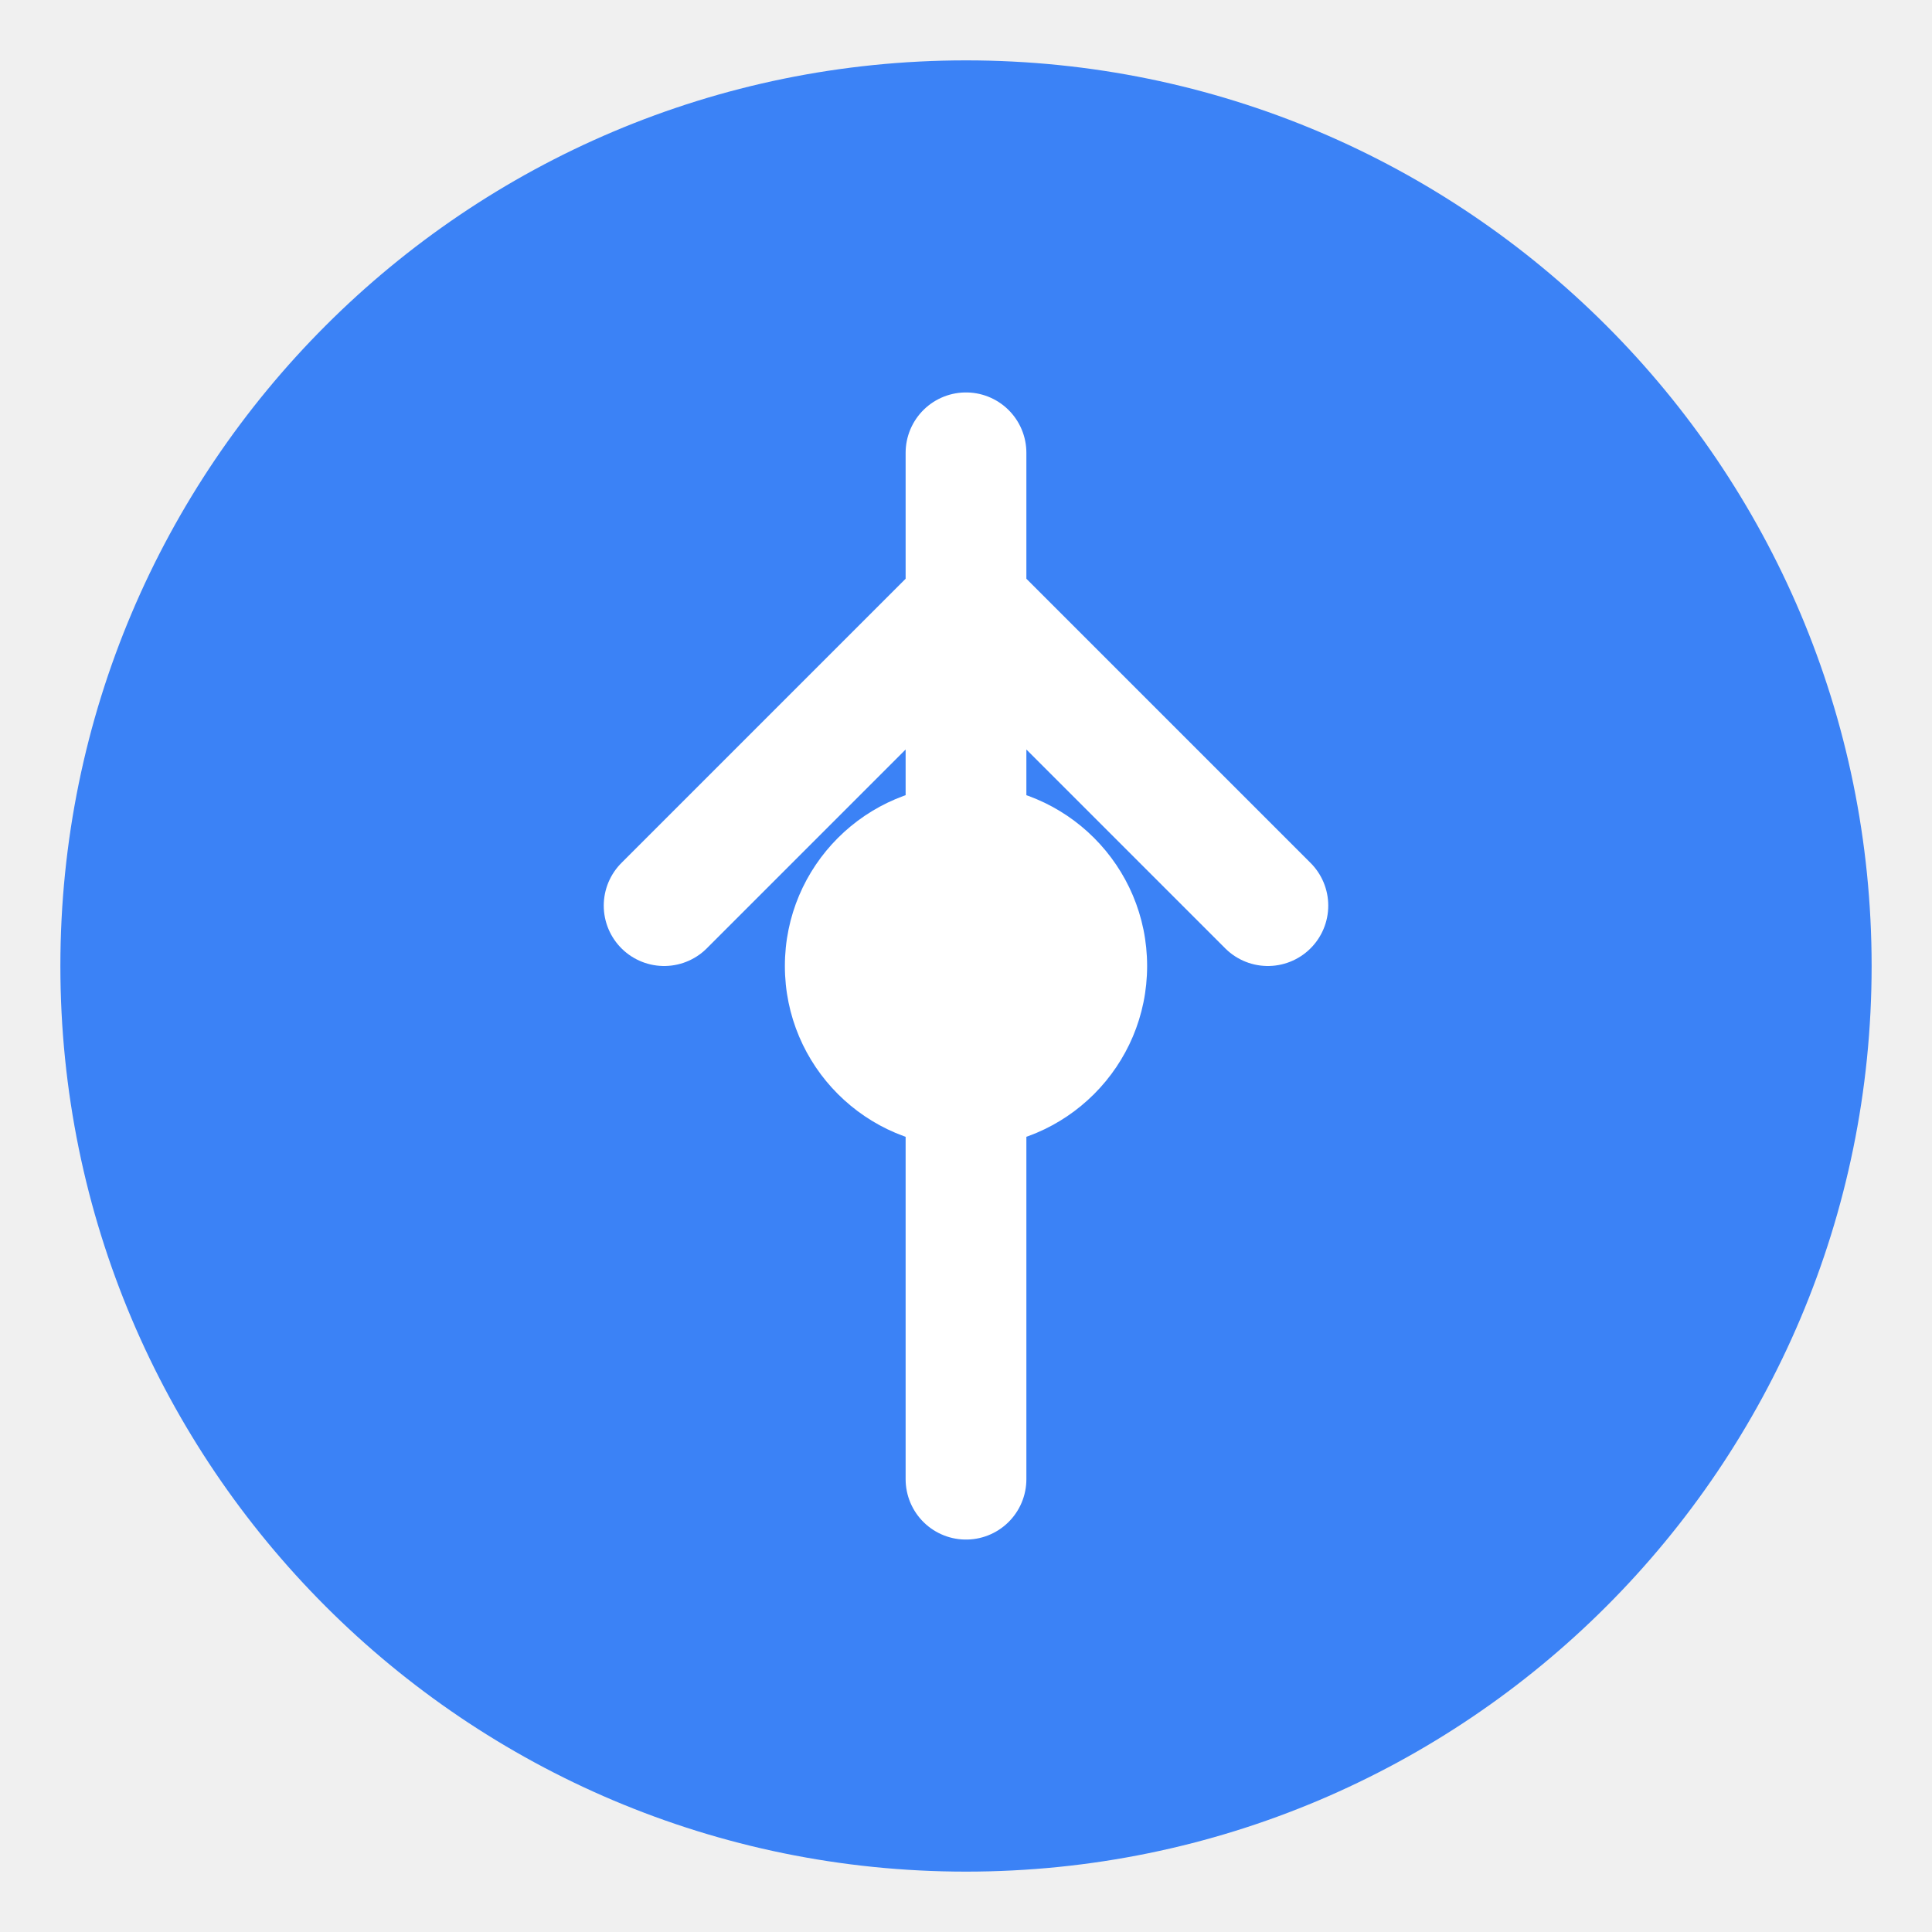
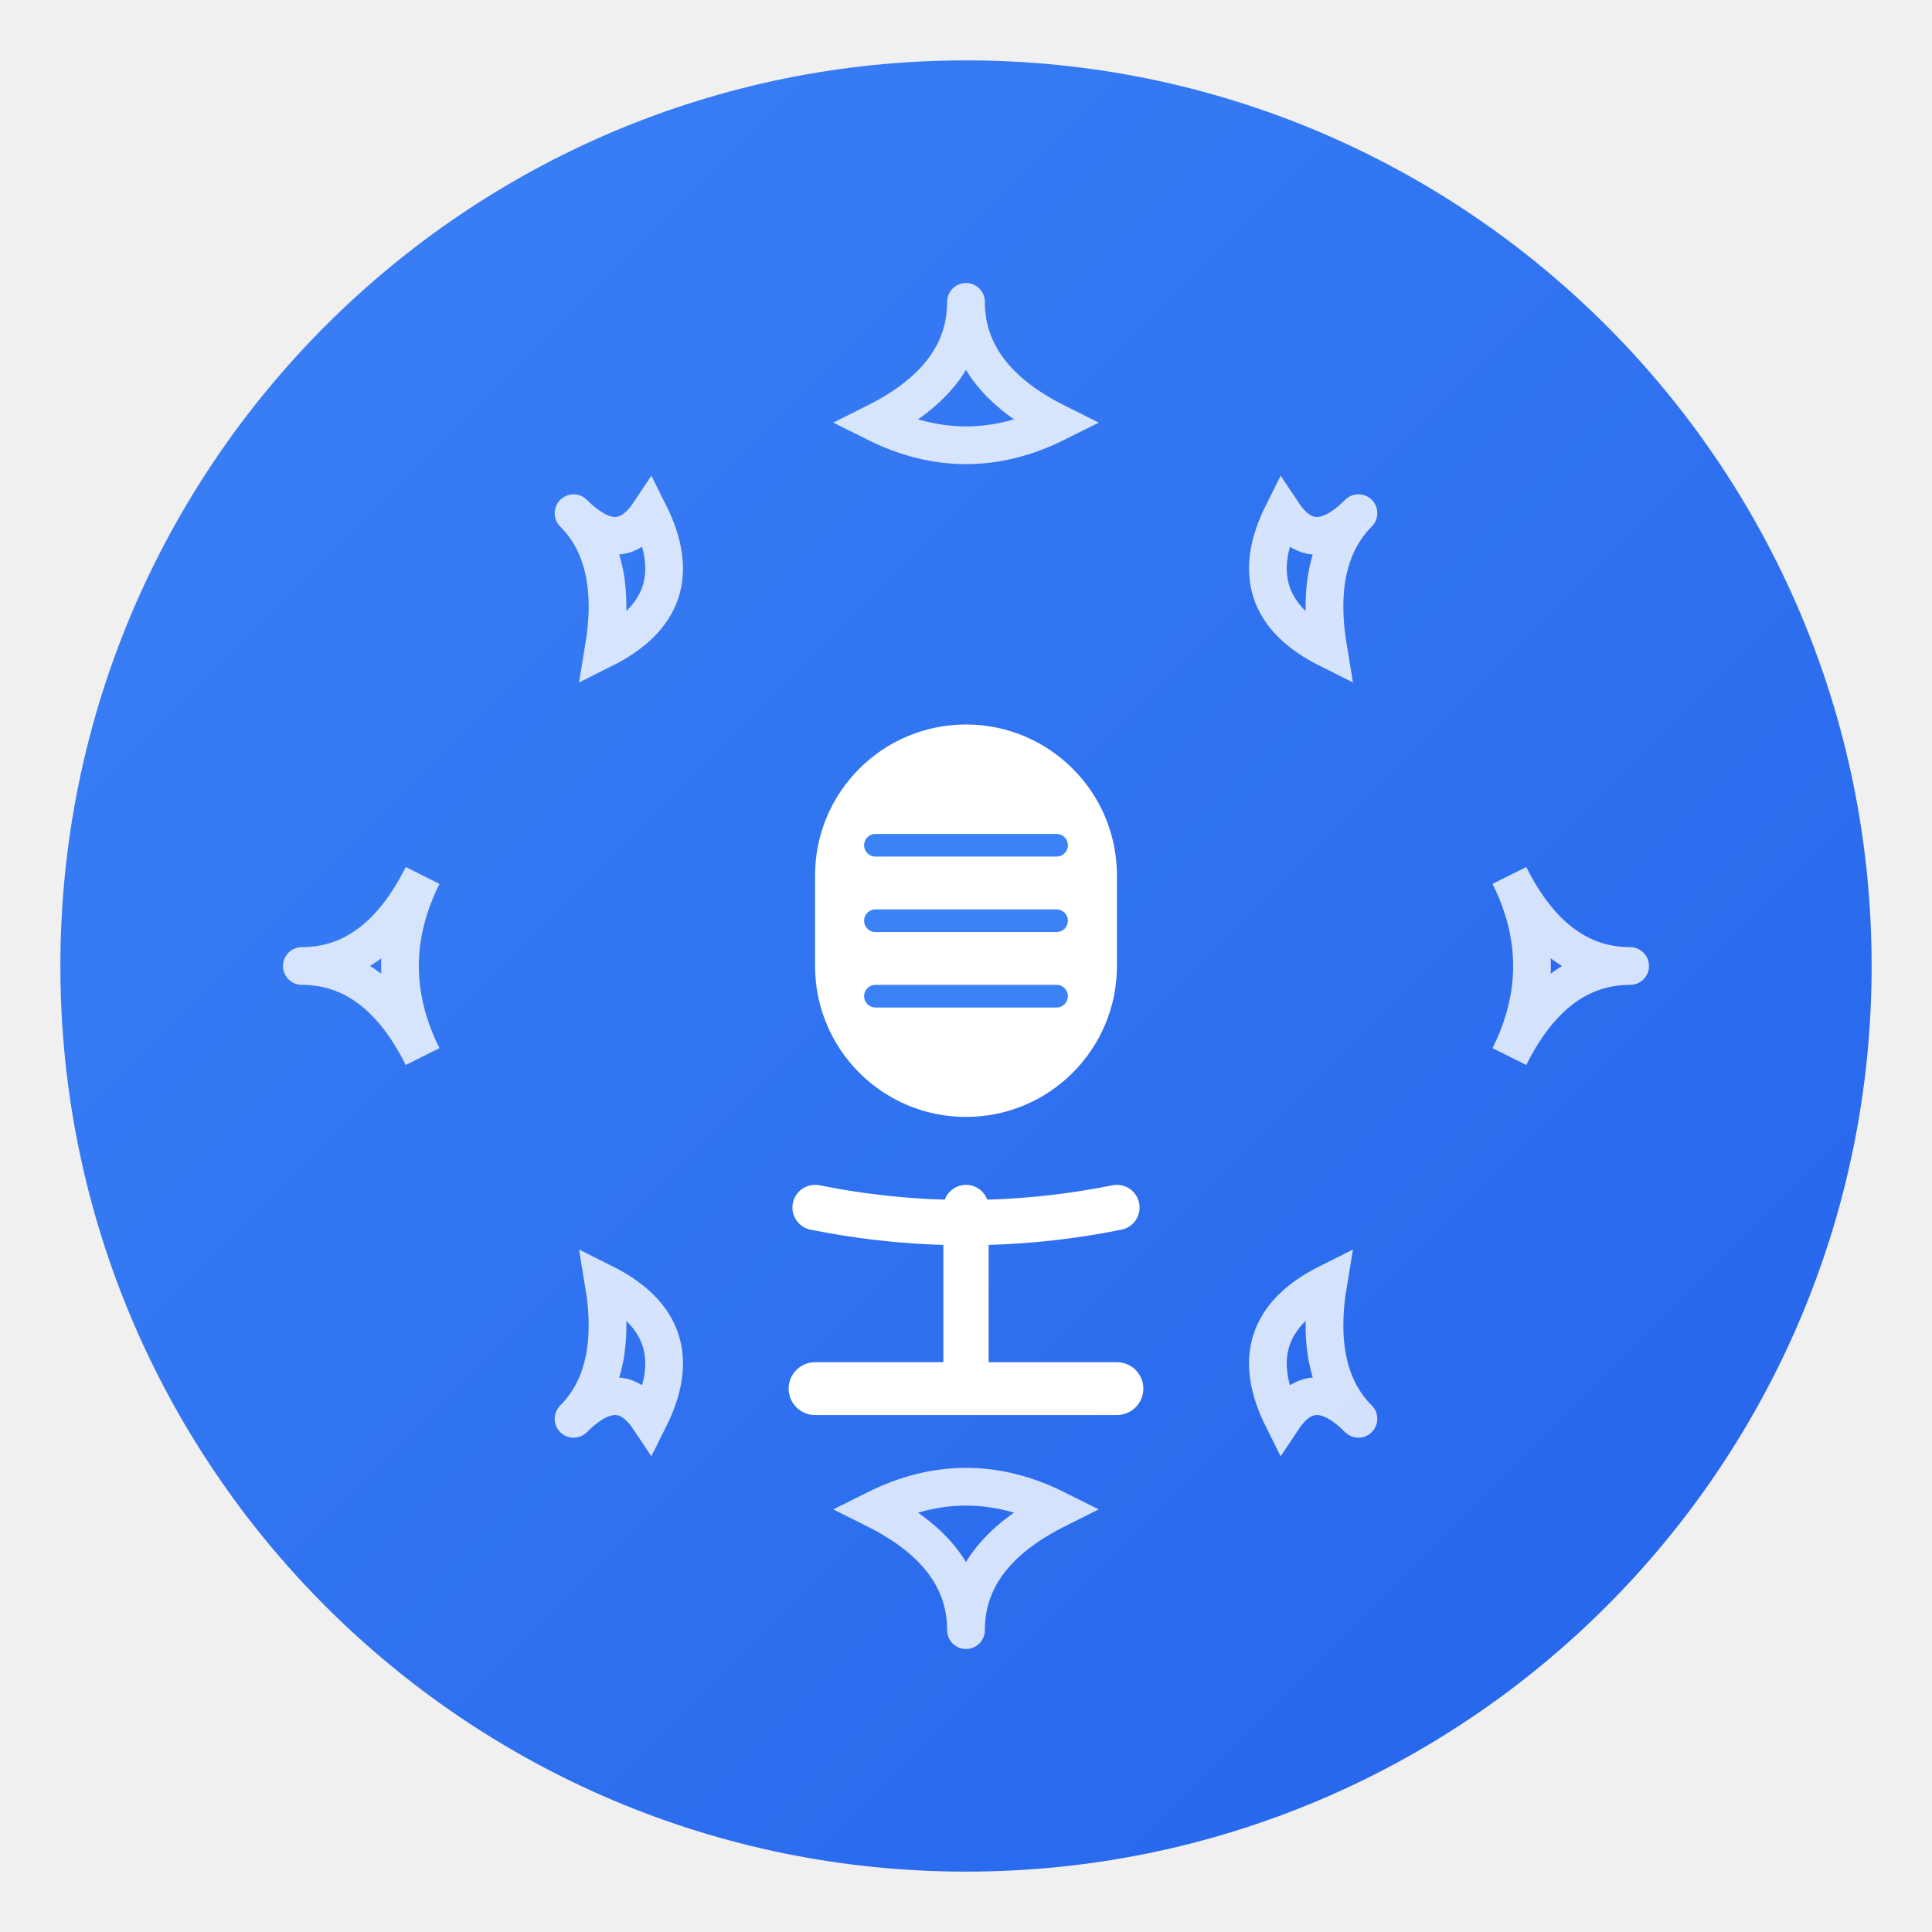
<svg xmlns="http://www.w3.org/2000/svg" viewBox="0 0 128 128">
-   <circle cx="64" cy="64" r="60" fill="#3b82f6" />
-   <path d="M 64 30 L 64 98 M 44 60 L 64 40 L 84 60" stroke="white" stroke-width="8" fill="none" stroke-linecap="round" stroke-linejoin="round" />
-   <circle cx="64" cy="64" r="12" fill="white" />
+   <defs>
+     <linearGradient id="bgGradient" x1="0%" y1="0%" x2="100%" y2="100%">
+       <stop offset="0%" style="stop-color:#3b82f6;stop-opacity:1" />
+       <stop offset="100%" style="stop-color:#2563eb;stop-opacity:1" />
+     </linearGradient>
+   </defs>
+   <circle cx="64" cy="64" r="60" fill="url(#bgGradient)" />
+   <path d="M 64 20 Q 64 25, 70 28 Q 64 31, 58 28 Q 64 25, 64 20" fill="none" stroke="white" stroke-width="2.5" stroke-linecap="round" opacity="0.8" />
+   <path d="M 90 34 Q 87 37, 88 43 Q 82 40, 85 34 Q 87 37, 90 34" fill="none" stroke="white" stroke-width="2.5" stroke-linecap="round" opacity="0.8" />
+   <path d="M 108 64 Q 103 64, 100 70 Q 103 64, 100 58 Q 103 64, 108 64" fill="none" stroke="white" stroke-width="2.5" stroke-linecap="round" opacity="0.8" />
+   <path d="M 90 94 Q 87 91, 85 94 Q 82 88, 88 85 Q 87 91, 90 94" fill="none" stroke="white" stroke-width="2.5" stroke-linecap="round" opacity="0.8" />
+   <path d="M 64 108 Q 64 103, 58 100 Q 64 97, 70 100 Q 64 103, 64 108" fill="none" stroke="white" stroke-width="2.5" stroke-linecap="round" opacity="0.8" />
+   <path d="M 38 94 Q 41 91, 43 94 Q 46 88, 40 85 Q 41 91, 38 94" fill="none" stroke="white" stroke-width="2.5" stroke-linecap="round" opacity="0.8" />
+   <path d="M 20 64 Q 25 64, 28 58 Q 25 64, 28 70 Q 25 64, 20 64" fill="none" stroke="white" stroke-width="2.5" stroke-linecap="round" opacity="0.8" />
+   <path d="M 38 34 Q 41 37, 40 43 Q 46 40, 43 34 Q 41 37, 38 34" fill="none" stroke="white" stroke-width="2.5" stroke-linecap="round" opacity="0.8" />
+   <rect x="54" y="48" width="20" height="26" rx="10" ry="10" fill="white" />
+   <line x1="58" y1="56" x2="70" y2="56" stroke="#3b82f6" stroke-width="1.5" stroke-linecap="round" />
+   <line x1="58" y1="61" x2="70" y2="61" stroke="#3b82f6" stroke-width="1.5" stroke-linecap="round" />
+   <line x1="58" y1="66" x2="70" y2="66" stroke="#3b82f6" stroke-width="1.5" stroke-linecap="round" />
+   <path d="M 54 80 Q 64 82, 74 80" fill="none" stroke="white" stroke-width="3" stroke-linecap="round" />
+   <line x1="64" y1="80" x2="64" y2="92" stroke="white" stroke-width="3" stroke-linecap="round" />
+   <line x1="54" y1="92" x2="74" y2="92" stroke="white" stroke-width="3.5" stroke-linecap="round" />
</svg>
